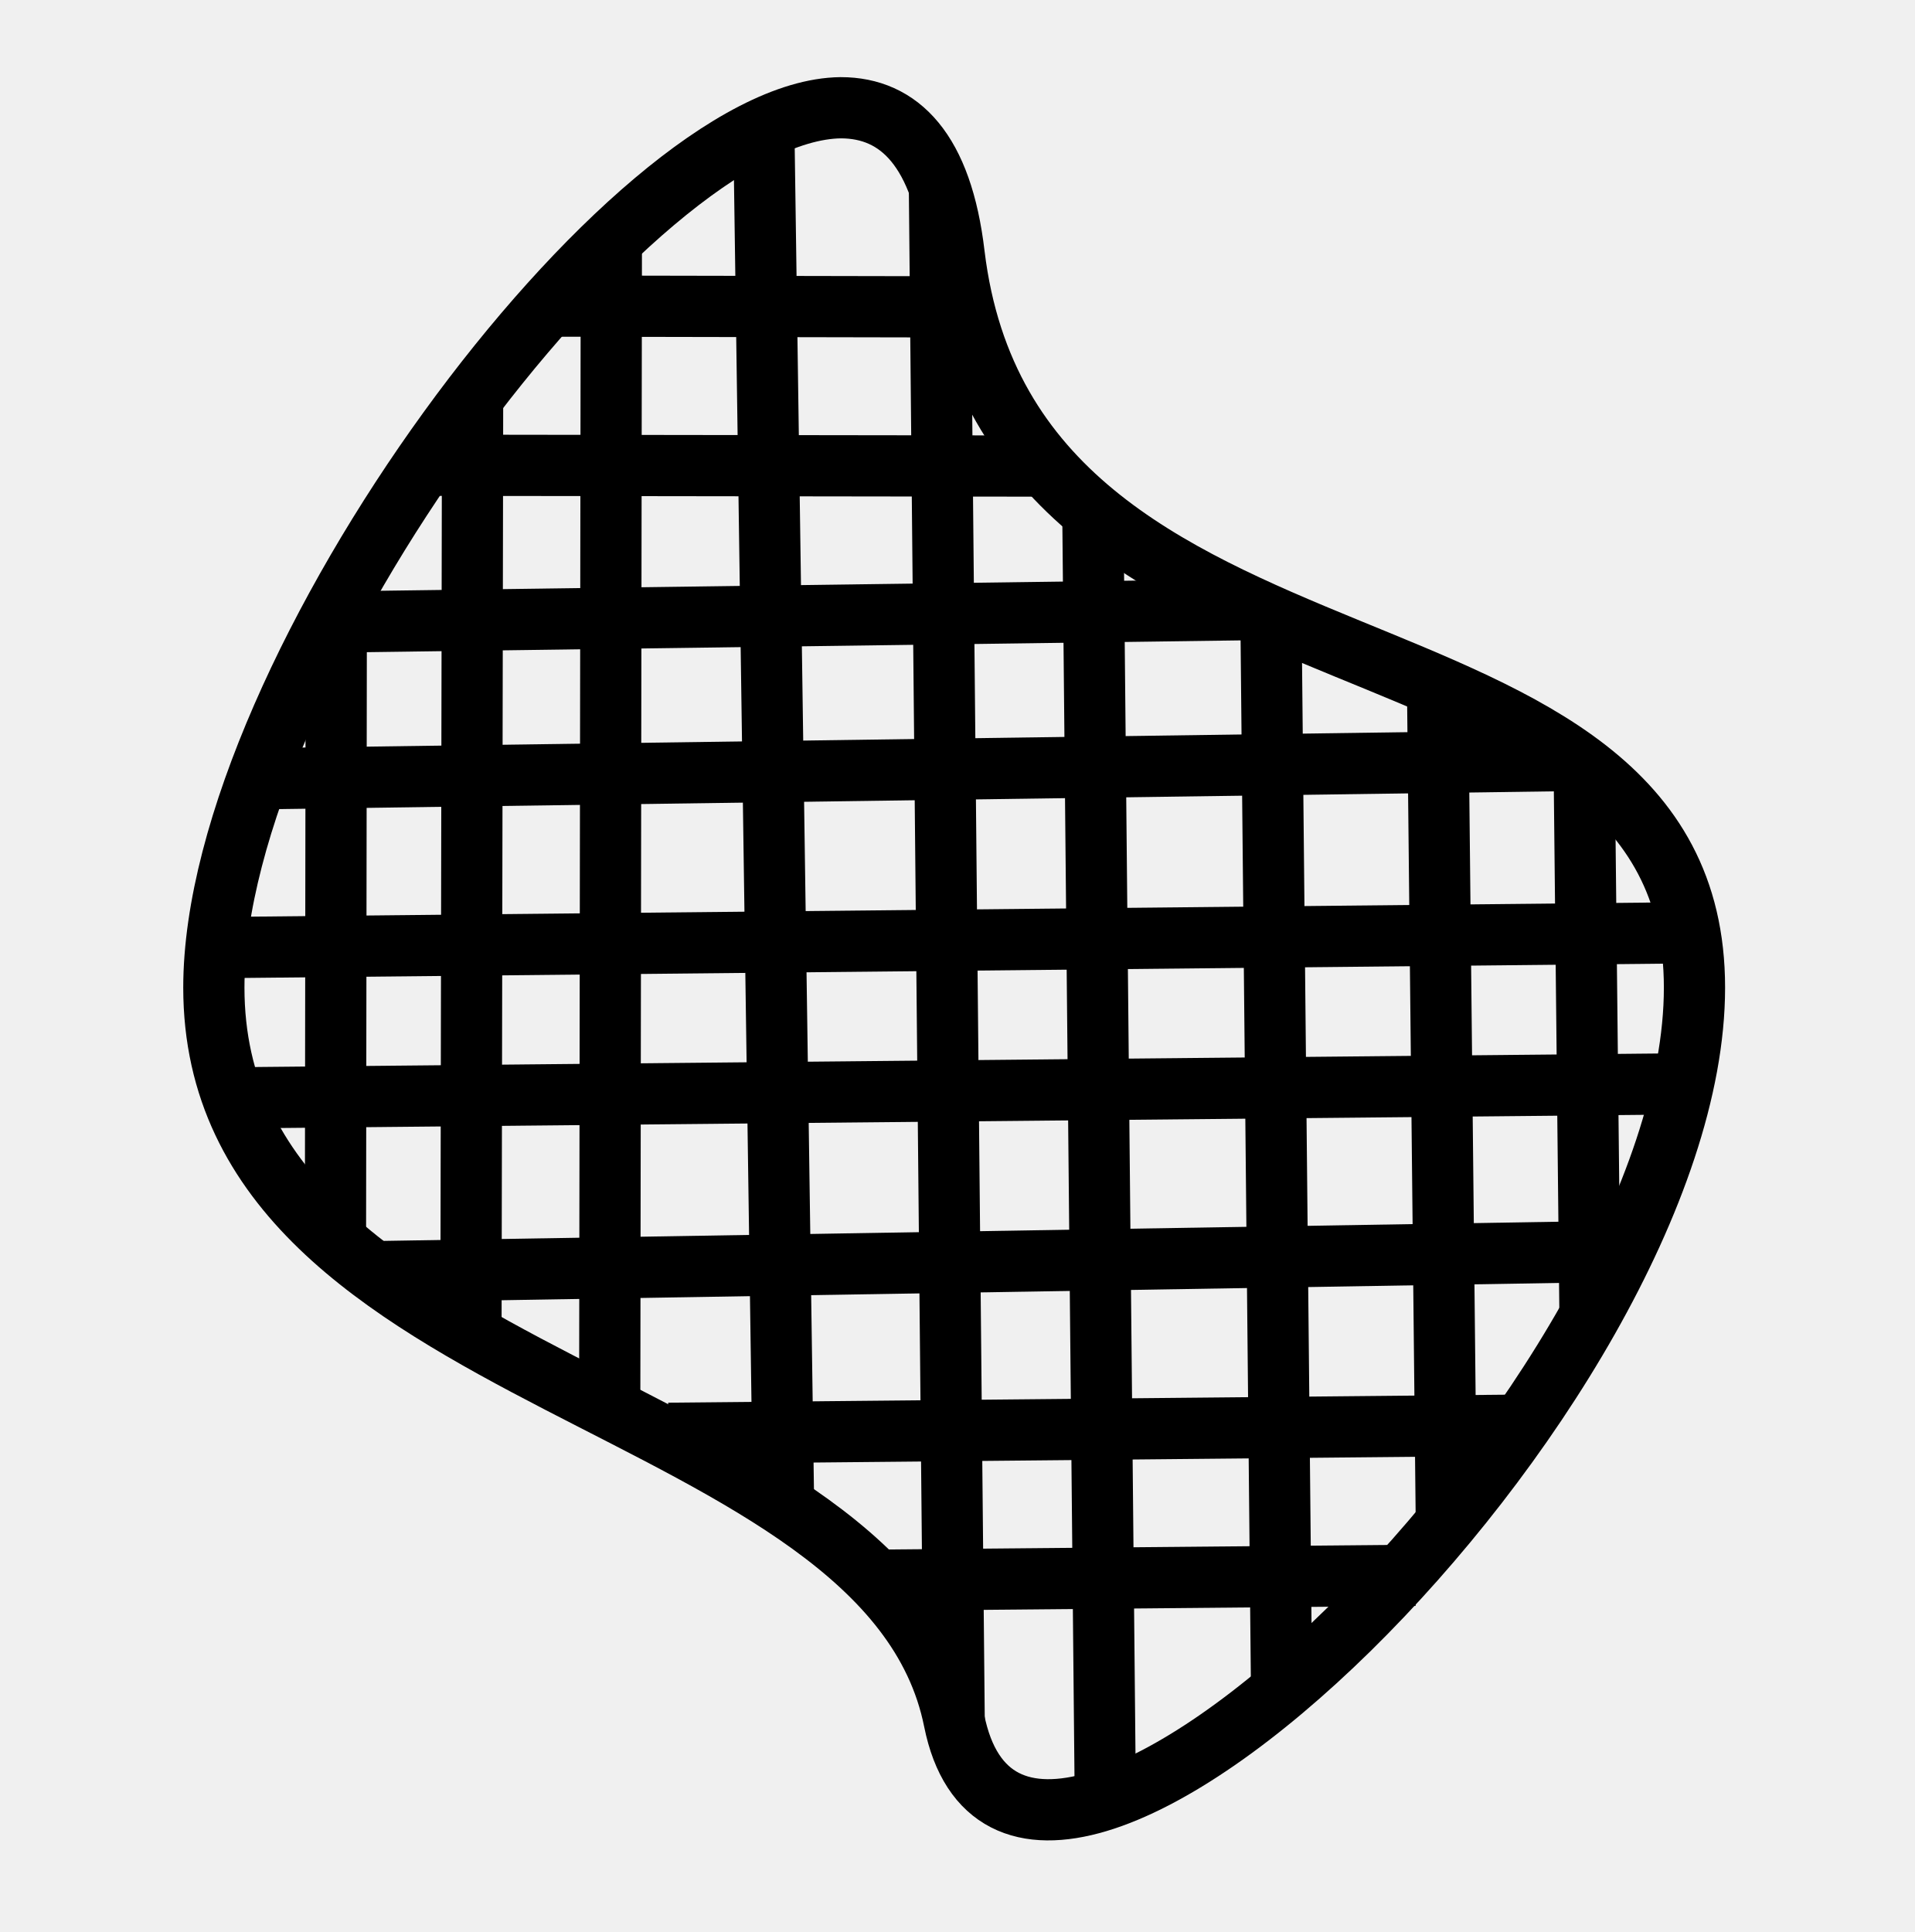
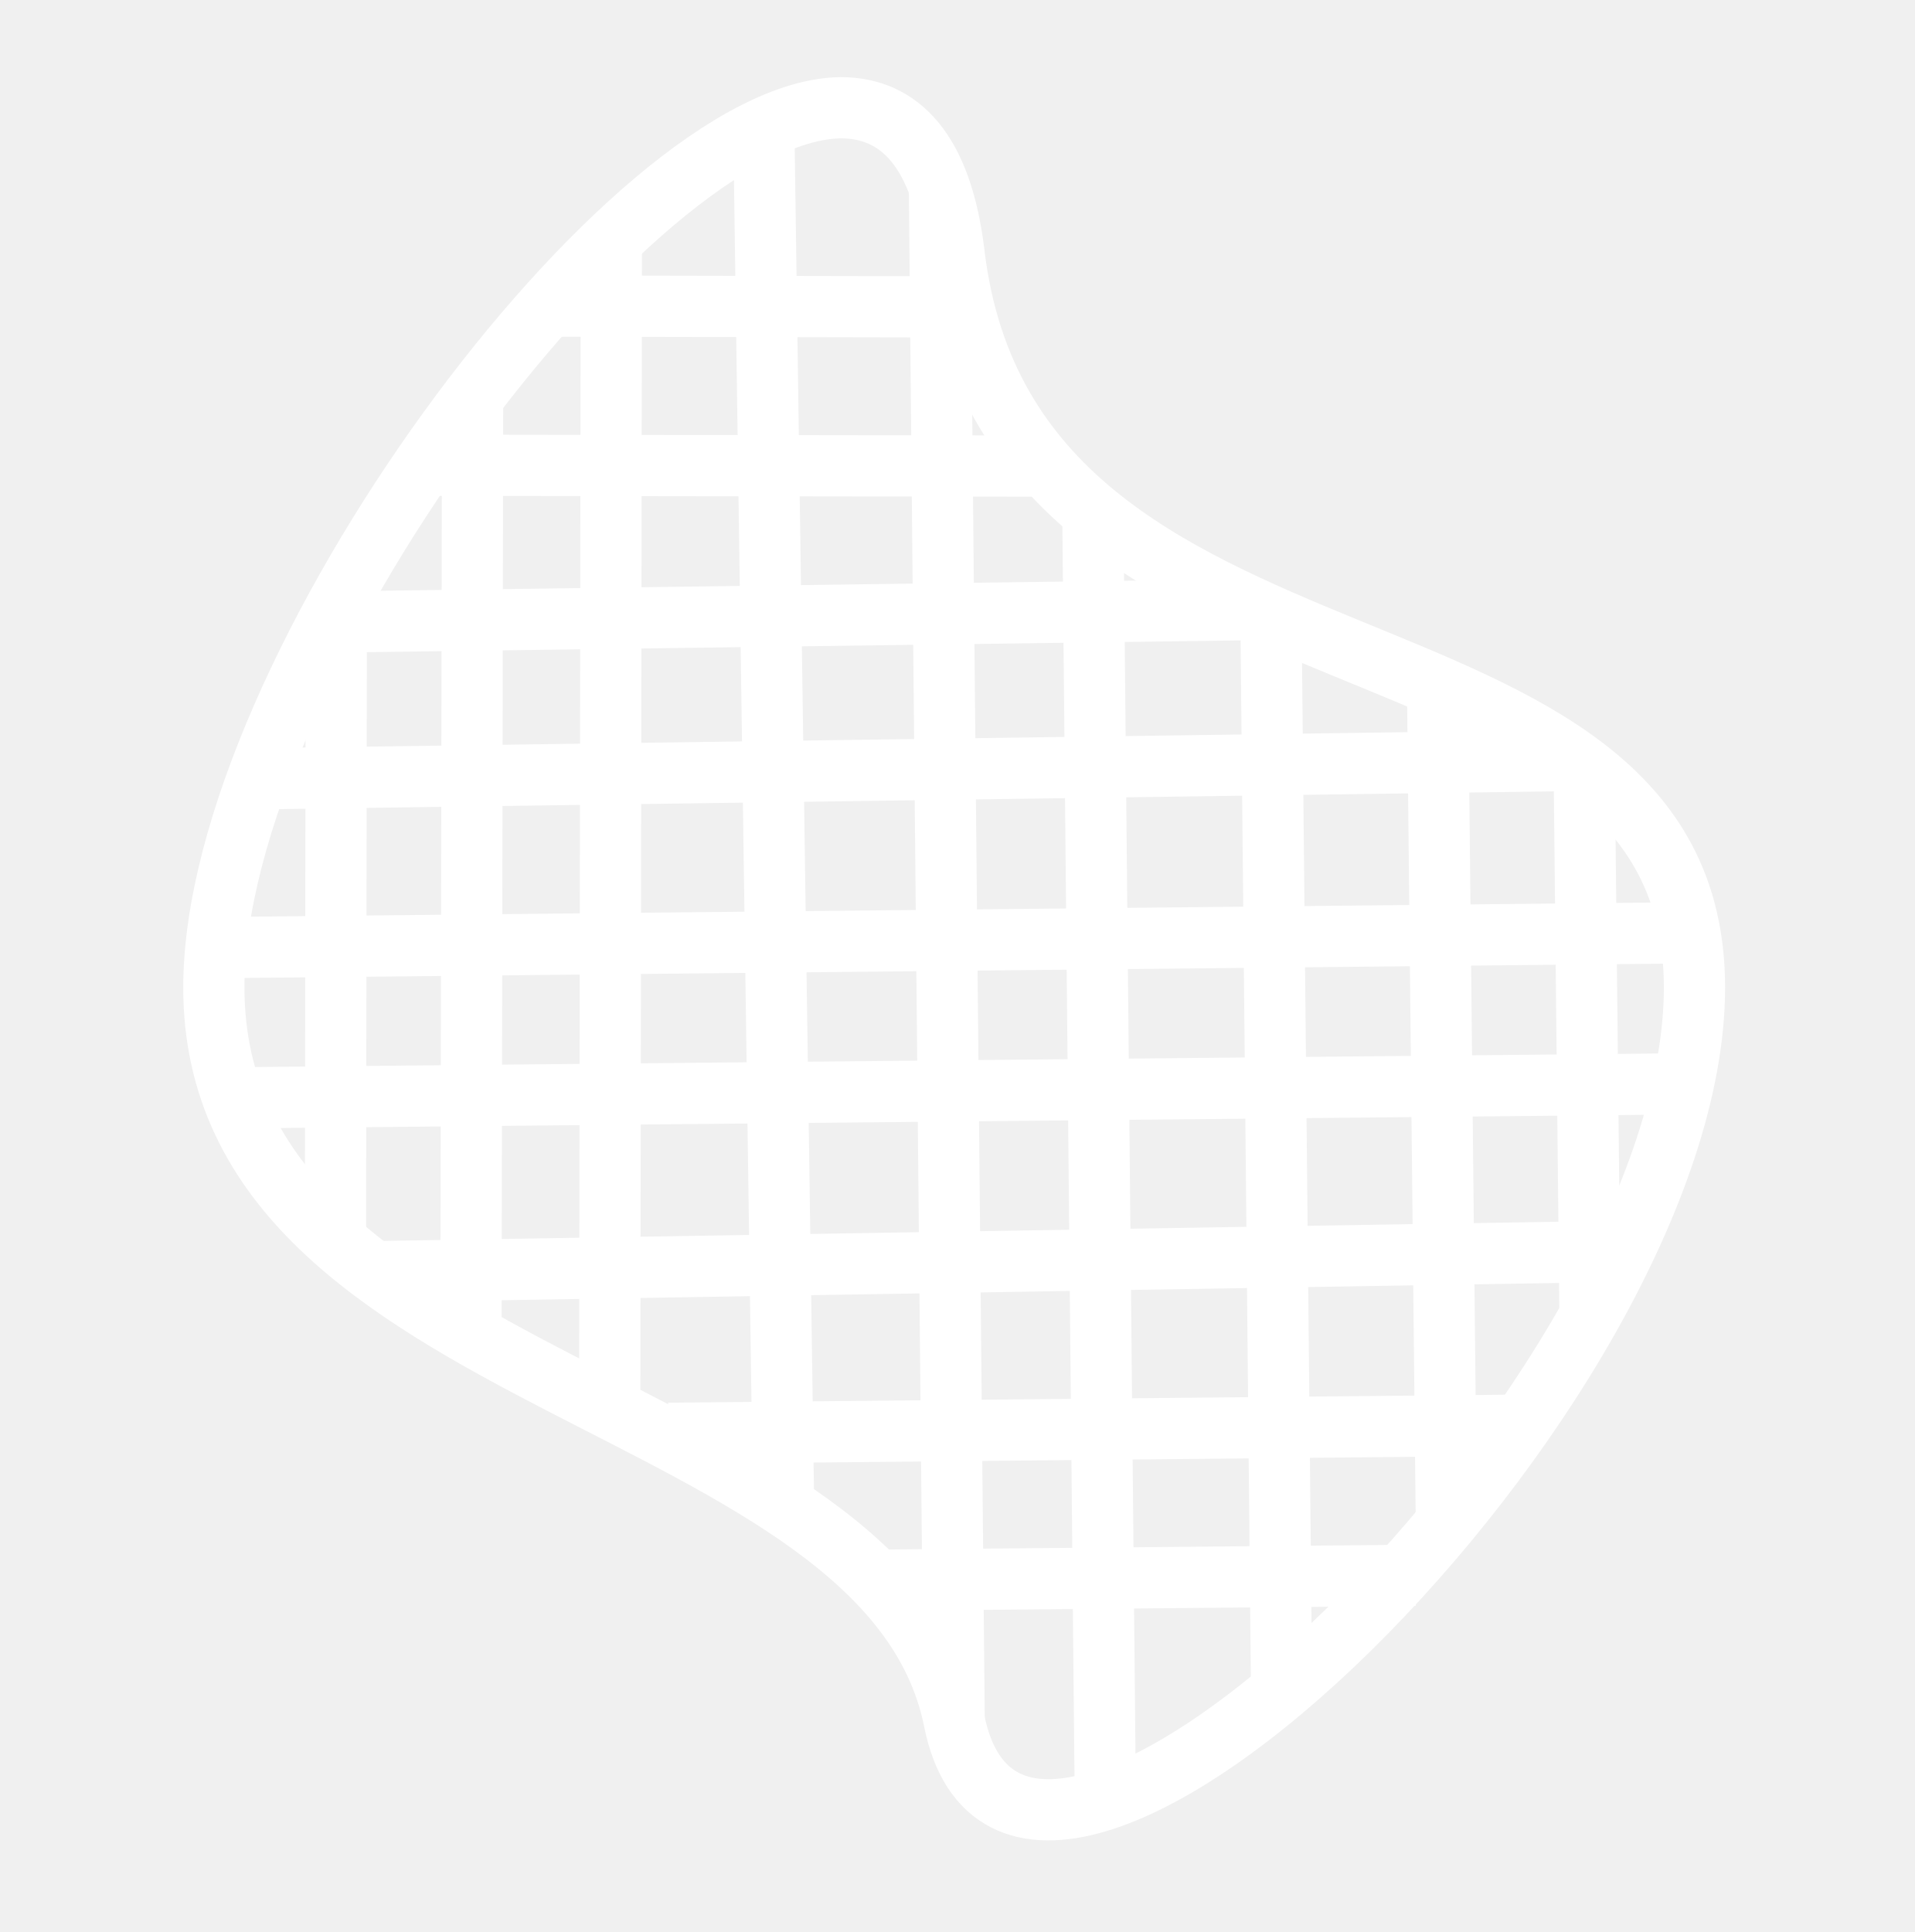
<svg xmlns="http://www.w3.org/2000/svg" version="1.1" viewBox="0 0 23.46 23.67">
  <defs>
    <style>
      .st0 {
        stroke-width: .5px;
      }

      .st0, .st1, .st2, .st3, .st4, .st5, .st6, .st7, .st8, .st9, .st10, .st11, .st12, .st13 {
-         stroke: #000;
+         stroke: #FFFFFF;
        stroke-miterlimit: 10;
      }

      .st0, .st1, .st2, .st4, .st5, .st8, .st9, .st10, .st11, .st12, .st13 {
        fill: none;
      }

      .st2 {
        stroke-dasharray: 3;
      }

      .st2, .st11, .st12, .st13 {
        stroke-width: 1.5px;
      }

      .st3, .st9 {
        stroke-width: .25px;
      }

      .st4, .st7, .st10 {
        stroke-width: .75px;
      }

      .st5 {
        stroke-dasharray: 2;
      }

      .st8 {
        stroke-width: 2px;
      }

      .st10 {
        stroke-dasharray: 1.94 1.94;
      }

      .st14 {
        display: none;
      }

      .st12 {
        stroke-dasharray: 4.64 4.64;
      }

      .st13 {
        stroke-dasharray: 3.3 3.3;
      }
    </style>
  </defs>
  <g id="move" class="st14">
    <g>
      <polygon points="11.93 0 8.93 4.72 14.6 4.72 11.93 0" />
      <polygon points="11.6 23.67 14.6 18.95 8.93 18.95 11.6 23.67" />
      <polygon points="23.21 11.66 18.43 8.69 18.43 14.31 23.21 11.66" />
      <polygon points="0 11.34 4.77 14.31 4.77 8.69 0 11.34" />
      <g>
        <rect x="10.98" y="1.69" width="1.56" height="19.62" />
        <rect x="1.85" y="10.72" width="19.83" height="1.55" />
      </g>
    </g>
  </g>
  <g id="crop" class="st14">
    <polyline class="st8" points="7.17 4.82 18.26 4.82 18.26 22.42" />
    <polyline class="st8" points="15.71 18.35 4.62 18.35 4.62 1.25" />
    <line class="st8" x1="20.76" y1="18.35" x2="23.13" y2="18.35" />
    <line class="st8" x1=".08" y1="4.82" x2="2.44" y2="4.82" />
  </g>
  <g id="select_x5F_rect" class="st14">
    <g>
      <polyline class="st11" points="21.07 16.79 21.07 19.29 18.57 19.29" />
      <line class="st12" x1="13.92" y1="19.29" x2="6.96" y2="19.29" />
      <polyline class="st11" points="4.64 19.29 2.14 19.29 2.14 16.79" />
      <line class="st13" x1="2.14" y1="13.49" x2="2.14" y2="8.53" />
      <polyline class="st11" points="2.14 6.88 2.14 4.38 4.64 4.38" />
      <line class="st12" x1="9.28" y1="4.38" x2="16.24" y2="4.38" />
      <polyline class="st11" points="18.57 4.38 21.07 4.38 21.07 6.88" />
      <line class="st13" x1="21.07" y1="10.18" x2="21.07" y2="15.14" />
    </g>
  </g>
  <g id="select_x5F_ellipse" class="st14">
    <circle class="st2" cx="11.6" cy="11.84" r="10.51" />
  </g>
  <g id="lasso_x5F_free" class="st14">
    <path class="st1" d="M5.38,22.74s1.67-.88,1.49-4.04S1.07,14.13,1.78,8.24,10.66.85,14.61.85s9.85,3.34,8,8c-1.85,4.66-5.89,6.77-13.19,7.47" />
    <path class="st1" d="M5.65,19.05s-4.66.79-5.1-2.81,2.81-3.6,5.1-3.34,6.33,4.48,0,6.15Z" />
  </g>
  <g id="lasso_x5F_poly" class="st14">
    <polygon class="st1" points="7.36 15.84 1.23 2.99 14.31 10.42 21.98 6.35 18.5 16.79 7.36 15.84" />
    <path class="st1" d="M1.23,19.54s3.7-4.78,4.92-6.22,3.05-1.03,3.64-.26.83,1.78,0,2.89-4.02,6.01-4.02,6.01" />
  </g>
  <g id="magic_x5F_wand" class="st14">
    <rect class="st1" x="8.77" y="3.95" width="2.83" height="19.14" rx="1.41" ry="1.41" transform="translate(12.23 -3.28) rotate(43.92)" />
    <rect class="st6" x="6.28" y="10.13" width="2.83" height="11.96" rx="1.41" ry="1.41" transform="translate(13.32 -.83) rotate(43.92)" />
    <path d="M8.64,2.23c.83,1.67.96,2.17,2.96,2.96-1.96.96-2.13,1.63-2.88,2.88-.79-1.75-1.17-1.92-2.79-2.79,1.33-.54,2.13-1,2.71-3.04Z" />
    <path d="M20.31,9.04c.39.79.45,1.03,1.4,1.4-.93.45-1.01.77-1.36,1.36-.37-.83-.55-.91-1.32-1.32.63-.26,1.01-.47,1.28-1.44Z" />
    <path d="M20.14,2.04c.01,1.13-.05,1.44.84,2.41-1.33,0-1.6.33-2.34.81.03-1.17-.13-1.36-.79-2.27.87.06,1.43.02,2.29-.95Z" />
  </g>
  <g id="lasso_x5F_magnetic" class="st14">
    <polygon class="st1" points="7.36 16.19 1.23 3.35 14.31 10.78 21.98 6.71 18.5 17.14 7.36 16.19" />
    <path class="st1" d="M1.23,19.89s3.7-4.78,4.92-6.22,3.05-1.03,3.64-.26.83,1.78,0,2.89-4.02,6.01-4.02,6.01" />
    <g>
      <path class="st4" d="M11.43.74S20.15.03,19.15,5.32s-8.81,1.57-8.81,1.57l.75-1.32s6.23,3.32,6.81-.38-6.31-3.24-6.31-3.24l-.15-1.22Z" />
      <path d="M13.2.73s6.98-.02,5.94,4.59-6.86,2.18-6.86,2.18l.39-1.22s4.64,2.61,5.23-1.08-4.54-3.27-4.54-3.27l-.15-1.2Z" />
    </g>
  </g>
  <g id="select_x5F_quick" class="st14">
    <g>
      <path d="M12.32,20.47s.84-.33,1.14-1.32-.11-2.37,1.82-4.55c1.66-1.29,2.95-.54,3.56-.03s1.5,2.28-.87,4.76c-3.08,2.41-5.65,1.14-5.65,1.14Z" />
      <path d="M18.53,13.03s1.35.1,1.69,1.52c2.19-2.6,3.05-3.63,3.05-3.63l-1.61-1.38-3.13,3.48Z" />
    </g>
    <path class="st5" d="M16.31,11.73c5.88,6.35-3.43,8.12-7.66,8.12S.99,16.21.99,11.73,4.42,3.6,8.65,3.6s1.78,1.78,7.66,8.12Z" />
  </g>
  <g id="remove_x5F_bg" class="st14">
    <rect x="1" y="5.67" width="4.35" height="4.35" />
    <rect x="5.35" y="10.02" width="4.35" height="4.35" />
    <rect x="9.71" y="5.67" width="4.35" height="4.35" />
    <rect x="14.06" y="10.02" width="4.35" height="4.35" />
    <rect x="18.41" y="5.67" width="4.35" height="4.35" />
    <rect x="9.71" y="14.38" width="4.35" height="4.35" />
    <rect x="1" y="14.38" width="4.35" height="4.35" />
    <rect x="18.41" y="14.38" width="4.35" height="4.35" />
  </g>
  <g id="brush" class="st14">
    <g>
      <path d="M3.86,21.17s.84-.33,1.14-1.32-.11-2.37,1.82-4.55c1.66-1.29,2.95-.54,3.56-.03s1.5,2.28-.87,4.76c-3.08,2.41-5.65,1.14-5.65,1.14Z" />
      <path d="M10.08,13.73s1.35.1,1.69,1.52c2.19-2.6,8.33-11.52,8.33-11.52l-.46-.65-9.56,10.64Z" />
    </g>
  </g>
  <g id="pencil" class="st14">
    <g>
      <rect class="st3" x="10.02" y="2.65" width="3.99" height="17.76" transform="translate(15 27.92) rotate(-144.13)" />
      <rect class="st3" x="16.29" y="1.62" width="3.99" height="2.49" transform="translate(31.42 15.91) rotate(-144.13)" />
      <polygon class="st9" points="4.3 22.21 8.05 20.27 4.96 18.03 4.3 22.21" />
    </g>
  </g>
  <g id="eraser" class="st14">
    <rect class="st1" x="7.97" y="2.39" width="7.02" height="16.5" transform="translate(11.97 26.29) rotate(-134.66)" />
    <rect class="st6" x="10.66" y="3.52" width="7.02" height="8.93" transform="translate(18.45 23.67) rotate(-134.66)" />
    <rect class="st6" x="3.14" y="18.94" width="17.59" height=".82" />
  </g>
  <g id="fill" class="st14">
    <g>
      <rect class="st1" x="5.94" y="5.29" width="9.96" height="13.31" transform="translate(11.16 -4.23) rotate(43.28)" />
      <circle cx="12.28" cy="9.91" r="1.69" />
      <path d="M20.36,11.7s1.69,1.04,1.56,3.42-1.97,2.55-2.72,2.47-1.65-1.36-1.03-2.54.97-.93,1.55-1.79.18-1.72.18-1.72c0,0,.16-.03.46.16Z" />
      <path class="st4" d="M8.12,7.66s-3.09-3.97-1.04-4.97,5.21,4.61,5.21,7.23" />
    </g>
  </g>
  <g id="gradient" class="st14">
    <rect class="st11" x="2.14" y="4.38" width="18.92" height="14.91" />
    <rect x="1.71" y="4.38" width="3.39" height="15.08" />
    <rect x="5.21" y="4.21" width="1.12" height="15.08" />
    <rect x="6.53" y="4.93" width="1.02" height="15.08" />
    <rect x="7.77" y="4.93" width=".92" height="15.08" />
    <rect x="8.89" y="4.8" width=".86" height="15.08" />
    <rect x="9.94" y="4.6" width=".62" height="15.08" />
    <rect x="10.84" y="4.6" width=".46" height="15.08" />
    <rect x="11.6" y="4.52" width=".35" height="15.08" />
    <rect x="12.23" y="4.8" width=".26" height="15.08" />
    <rect x="12.78" y="4.8" width=".22" height="15.08" />
    <rect x="13.21" y="4.8" width=".11" height="15.08" />
    <rect x="13.55" y="4.8" width=".03" height="15.08" />
  </g>
  <g id="eyedropper" class="st14">
    <path class="st1" d="M20.24,2.72h0c.76.72.79,1.91.08,2.66l-12.78,13.52-2.5,1.94c-.72.76-1.58,1.14-2.33.43h0c-.76-.72-.64-1.53.08-2.29l2.24-2.91L17.57,2.8c.72-.76,1.91-.79,2.66-.08Z" />
    <path class="st6" d="M14.57,1.22h3.77v9.12c0,1.04-.84,1.88-1.88,1.88h0c-1.04,0-1.88-.84-1.88-1.88V1.22h0Z" transform="translate(23.8 22.91) rotate(-136.62)" />
    <rect class="st6" x="8.41" y="7.83" width="11.04" height="3.13" transform="translate(17.6 25.79) rotate(-136.62)" />
  </g>
  <g id="clone_x5F_stamp" class="st14">
    <g>
      <path d="M2.33,15.72s1.59-1.42,7.54-1.13l.28-4.82s-3.35-.68-3.29-4.54S9.87,1.03,11.29,1.03s4.31.79,4.37,4.03c.06,3.23-1.87,4.54-2.84,4.76.17,2.84.34,4.65.34,4.65,0,0,6.52.17,7.71,1.25v3.91H2.33v-3.91Z" />
      <rect x="2.33" y="20.94" width="18.54" height="1.7" />
    </g>
  </g>
  <g id="sharpen" class="st14">
    <polygon points="2.33 22.64 20.87 22.64 11.6 1.03 2.33 22.64" />
  </g>
  <g id="blur" class="st14">
    <rect x="2.08" y="7.94" width="19.04" height=".7" />
    <rect x="2.08" y="9.54" width="19.04" height=".7" />
    <rect x="2.08" y="11.15" width="19.04" height=".7" />
    <rect x="2.08" y="12.58" width="19.04" height=".7" />
    <rect x="2.08" y="14.02" width="19.04" height=".7" />
    <rect x="2.08" y="15.32" width="19.04" height=".7" />
    <rect x="2.08" y="16.57" width="19.04" height=".7" />
    <rect x="2.08" y="17.72" width="19.04" height=".7" />
    <rect x="2.08" y="18.87" width="19.04" height=".7" />
    <rect x="2.08" y="19.85" width="19.04" height=".7" />
    <rect x="2.08" y="20.73" width="19.04" height=".7" />
    <rect x="2.08" y="21.58" width="19.04" height=".7" />
    <rect x="2.08" y="2.05" width="19.04" height=".7" />
    <rect x="2.08" y="4.12" width="19.04" height=".7" />
    <rect x="2.08" y="6.19" width="19.04" height=".7" />
  </g>
  <g id="smudge" class="st14">
    <path d="M7.82,15.51s.11-3.27,0-4.37-2.08-4.68-2.31-5.6-.25-2.13-.16-2.37.51-.51.72-.47.72.87.81,1.14.58,1.14.58,1.14c0,0,.96,1.14,1.37,2.04s.83,1.3,1.07,1.72.31-.67,0-1.43-.56-.69-.56-.69c0,0,.22-.83,1.05-.78s1.81.78,2.01,1.23.58,1.46.69,1.72.2-.09.2-.09c0,0-.07-.78-.49-1.37.1-.31.83-.25,1.34.27s.81,1.12,1.01,1.81c.22.21.49-.12.43-.32s-.43-.53-.43-.53c0,0,.74-.09,1.14.34s.96,1.43,1.52,3.27.94,3.02,1.07,4.7.27,1.59.27,1.59c0,0,.83,1.28-.51,2.69s-3.81,1.72-4.25,1.77-1.79-.04-2.04-.22-.12-.31-.45-1.1-2.33-1.07-3.34-1.77c-.49-.18-1.46-.45-2.44-1.34-.96-1.77-1.1-2.46-1.48-3.11s.4-2.19.4-2.19l.04-1.25s.72-.16,1.16.4.78,1.28.72,1.77.27,1.05.83,1.41Z" />
    <path d="M17.39,4.58s-4.13-2.32-10.41-2.35c0-.76,0-1.48,0-1.48l-3.38,2.62,1.77,1.38s.22-.03.07-.24c-.35-.12-.7-.64-.72-.97-.05-.64.4-1.24,1.19-1.28s1.41.69,1.41,1.06-.37,1.21-.5,1.33,2.59-2.18,10.56-.07Z" />
  </g>
  <g id="burn" class="st14">
    <path d="M14.5,16.62s-.51.92-1.26,1.13-3.92.46-5.73-.71-2.97-2.23-5.09-2.65c-2.12-.42-1.2-1.3-1.19-1.37,0-.03,1.59-.53,2.63-.35s3.98,1.1,4.84.7c1.53-.71,1.42-1.87,1.03-2.73s-4.78-2.05-6.41-1.65c-1.28.31-.76,2.9-1.52,3.2-1.02.4-1.07.12-1.11.02-.14-.31-.23-.72-.17-1.22.15-1.31.07-4.79.34-5.23s1.3-.23,1.3-.23c0,0,0-.87.32-1.12s7.01-.19,7.01-.19c0,0,.98-.4,1.42-.21s.86.92,1.08,1.23,3.93,3.29,4.57,3.66,3.35,2.19,3.55,2.47,3,2.99,3,2.99l-5.27,5.01-3.34-2.76Z" />
  </g>
  <g id="dodge" class="st14">
    <g>
      <circle cx="15.81" cy="7.23" r="6.59" />
      <rect x="7.86" y="3.49" width="2.91" height="21.96" rx="1.46" ry="1.46" transform="translate(6.6 31.48) rotate(-138.13)" />
    </g>
  </g>
  <g id="healing_x5F_brush" class="st14">
    <g>
      <path d="M20.44,3.89c-1.21-.98-2.98-.79-3.96.42l-10.26,12.71c-.98,1.21-.79,2.98.42,3.96s2.98.79,3.96-.42l10.26-12.71c.98-1.21.79-2.98-.42-3.96ZM11.53,14.24l-1.12-.9,1.58-1.96,1.12.9-1.58,1.96ZM14.08,11.08l-1.12-.9,1.58-1.96,1.12.9-1.58,1.96ZM13.32,15.69l-1.12-.9,1.58-1.96,1.12.9-1.58,1.96ZM15.87,12.52l-1.12-.9,1.58-1.96,1.12.9-1.58,1.96Z" />
      <path class="st10" d="M12.71,17.07c-2.11,2.61-7.68-.71-8.66-4.81-.98-4.11,1.56-8.23,5.67-9.2,4.11-.98,11.86,3.07,8.68,7.01-3.18,3.94-4.3,5.29-5.69,7.01Z" />
    </g>
  </g>
  <g id="sponge">
    <path class="st4" d="M20.76,12.1c0,4.96-8.26,13.01-9.07,8.98S2.62,17.06,2.62,12.1C2.62,8.22,7.73,1.35,10.3,1.32c.72,0,1.24.52,1.39,1.8.71,5.84,9.07,4.02,9.07,8.98Z" />
    <line class="st4" x1="4.12" y1="7.45" x2="4.11" y2="15.19" />
    <line class="st4" x1="5.79" y1="4.88" x2="5.77" y2="16.35" />
    <line class="st4" x1="7.47" y1="17.25" x2="7.49" y2="2.95" />
    <line class="st4" x1="9.6" y1="18.45" x2="9.36" y2="1.71" />
    <line class="st4" x1="11.69" y1="21.08" x2="11.51" y2="2.35" />
    <line class="st4" x1="13.54" y1="21.86" x2="13.39" y2="6.36" />
    <line class="st4" x1="15.7" y1="20.58" x2="15.57" y2="7.41" />
    <line class="st4" x1="17.61" y1="8.17" x2="17.72" y2="18.66" />
    <line class="st4" x1="19.41" y1="9.5" x2="19.48" y2="16.12" />
    <line class="st4" x1="11.94" y1="3.76" x2="6.72" y2="3.75" />
    <line class="st4" x1="12.75" y1="5.71" x2="5.2" y2="5.7" />
    <line class="st4" x1="4.11" y1="7.62" x2="15.25" y2="7.47" />
    <line class="st4" x1="3.23" y1="9.54" x2="19.04" y2="9.32" />
    <line class="st4" x1="2.62" y1="11.61" x2="20.5" y2="11.43" />
    <line class="st4" x1="2.86" y1="13.45" x2="20.5" y2="13.28" />
    <line class="st4" x1="4.58" y1="15.58" x2="19.89" y2="15.33" />
    <line class="st4" x1="18.68" y1="17.46" x2="8.19" y2="17.56" />
    <line class="st4" x1="17.34" y1="19.3" x2="10.72" y2="19.36" />
  </g>
  <g id="shapes" class="st14">
    <rect class="st4" x="1.95" y="1.84" width="19.61" height="19.61" />
    <circle class="st4" cx="10.36" cy="9.82" r="3.06" />
    <polygon class="st4" points="4.14 4.39 7.89 19.28 19.38 6.55 4.14 4.39" />
  </g>
  <g id="text" class="st14">
    <g>
      <rect class="st7" x="2.36" y="2.38" width="18.84" height="1.75" />
      <rect class="st7" x="2.02" y="11.8" width="18.84" height="1.75" transform="translate(-1.23 24.11) rotate(-90)" />
      <rect class="st7" x="1.38" y="2.54" width=".5" height="3.16" transform="translate(2.28 -.26) rotate(30)" />
      <rect class="st7" x="21.67" y="2.54" width=".5" height="3.16" transform="translate(.87 11.51) rotate(-30)" />
    </g>
  </g>
  <g id="pen" class="st14">
    <g>
      <polygon class="st4" points="5.94 18.75 4.69 17.27 7.99 8.52 12.74 6.37 17.51 10.65 14.9 15.96 5.94 18.75" />
      <line class="st0" x1="10.63" y1="12.51" x2="5.37" y2="18.08" />
      <polygon points="13.1 5.69 18.31 10.32 20.23 8.18 14.91 3.41 13.1 5.69" />
      <circle cx="10.63" cy="12.51" r="1.14" />
    </g>
  </g>
</svg>
